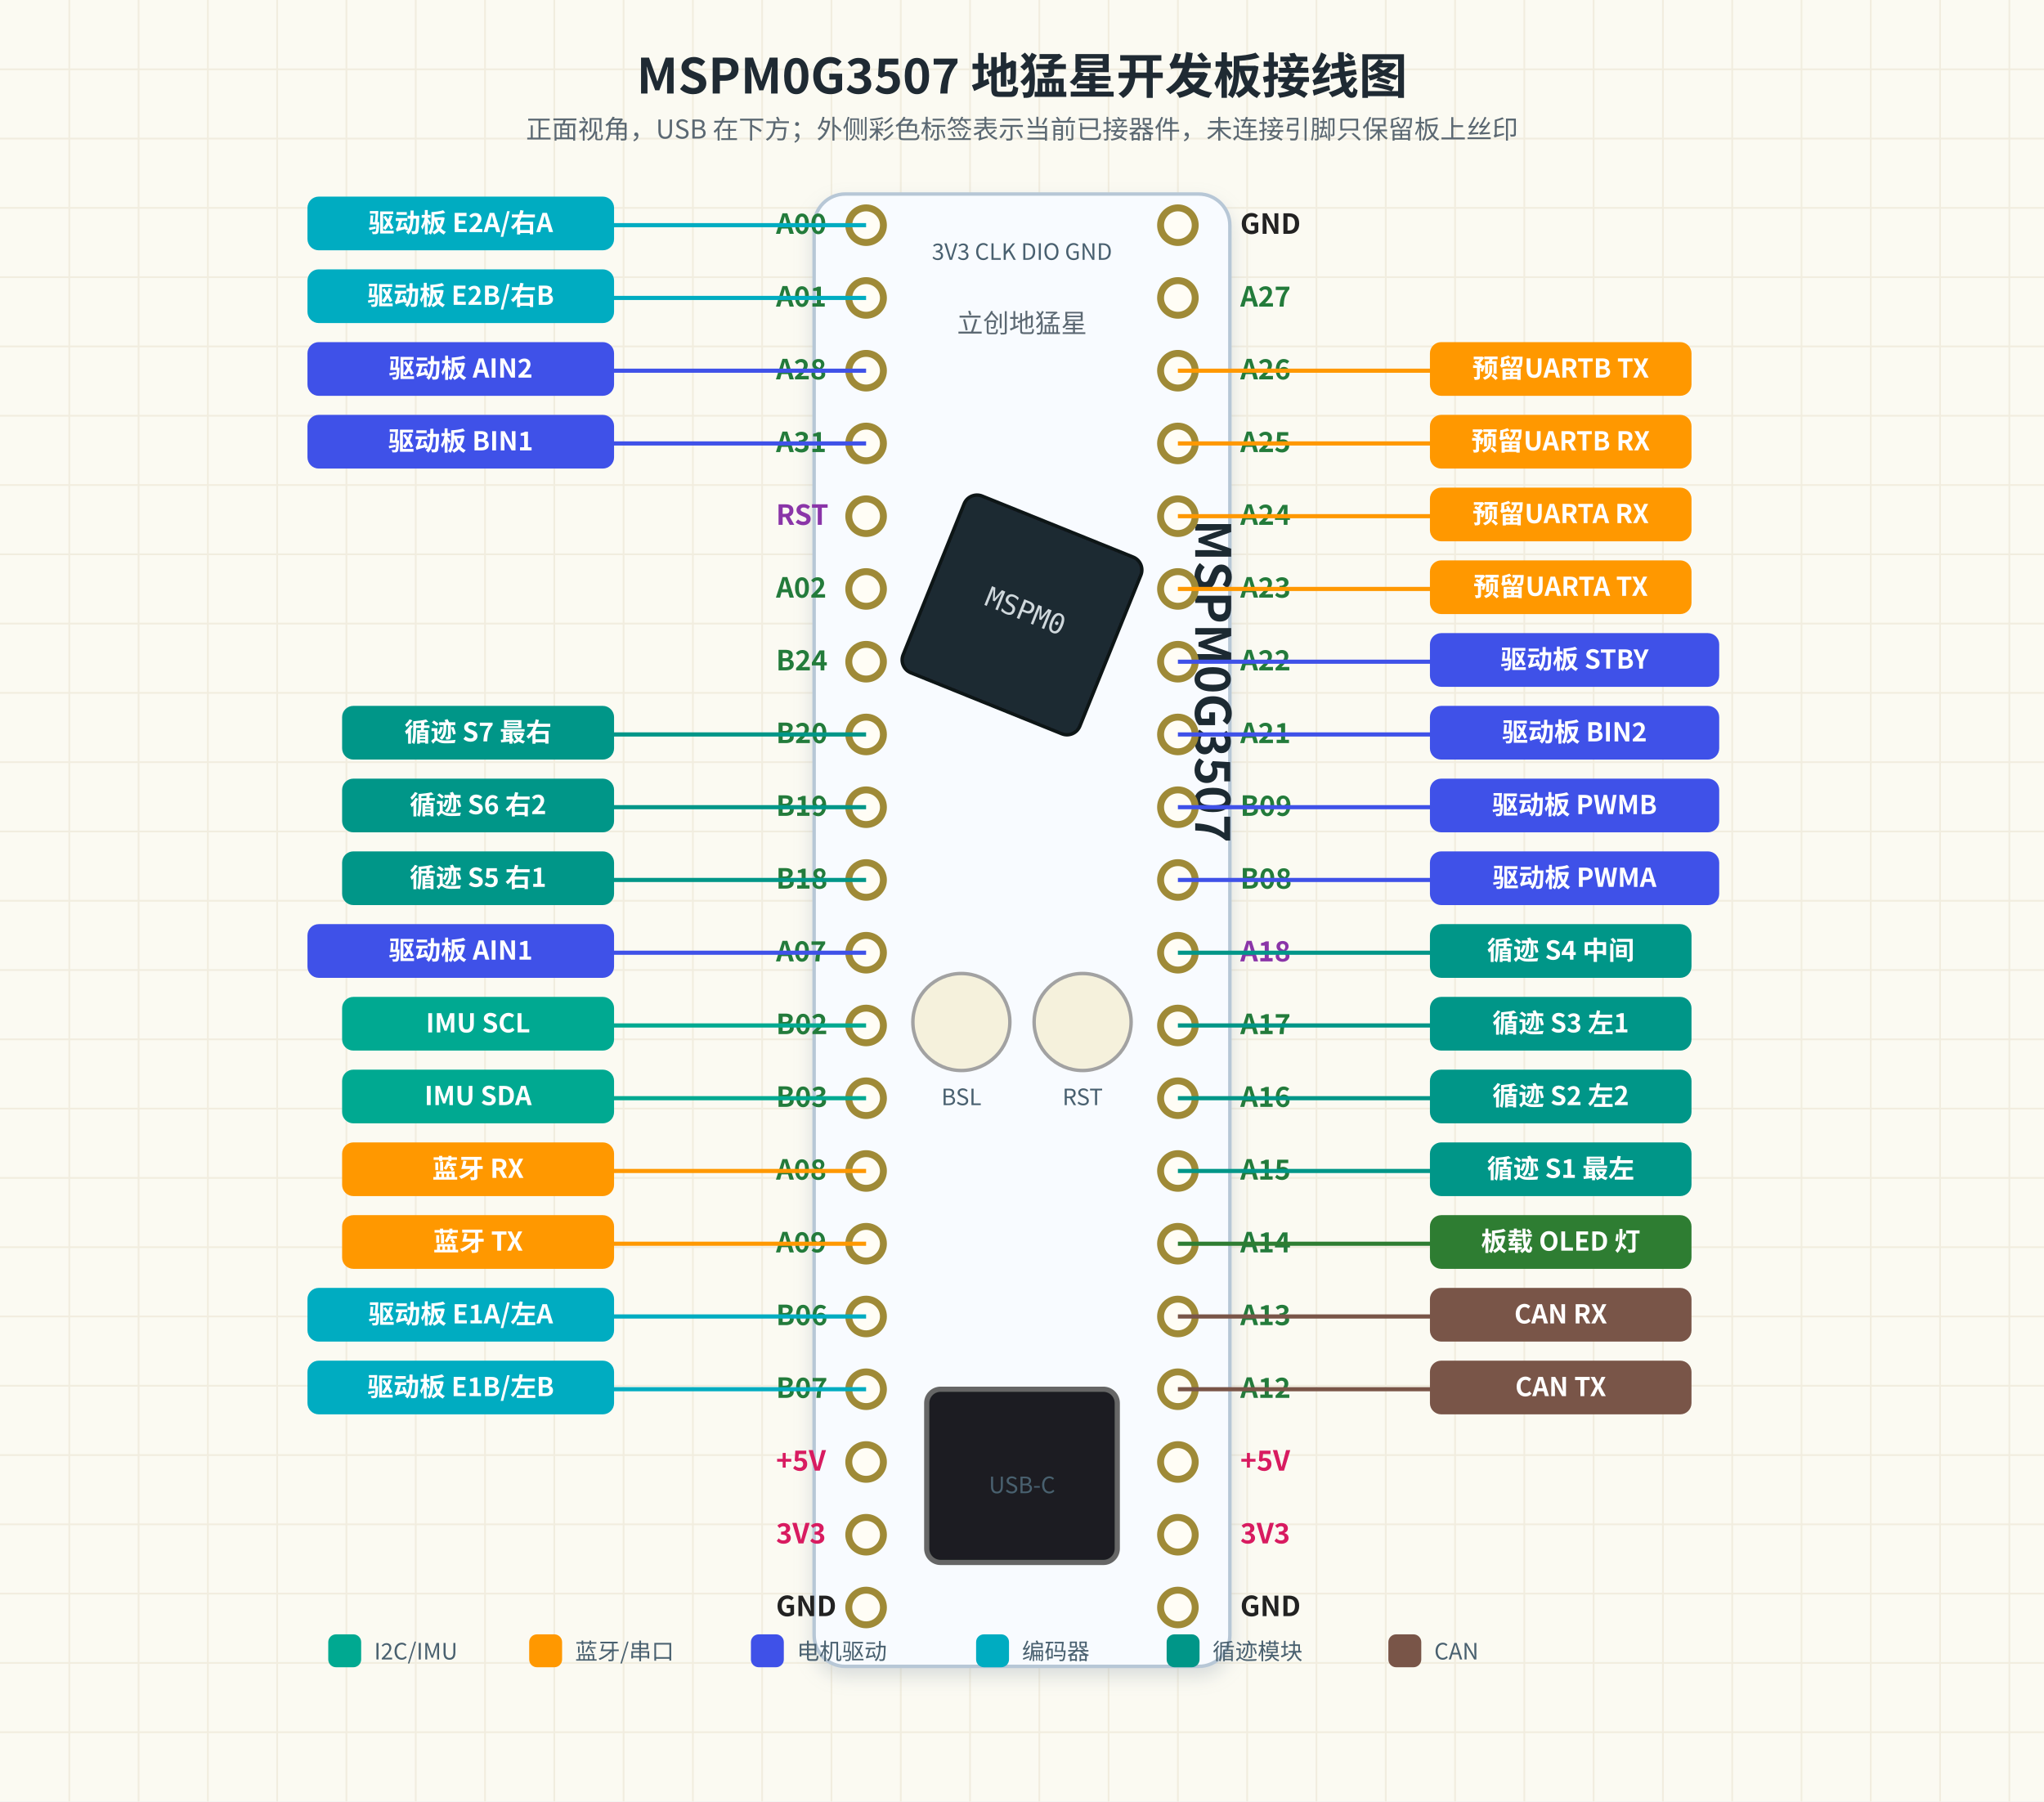
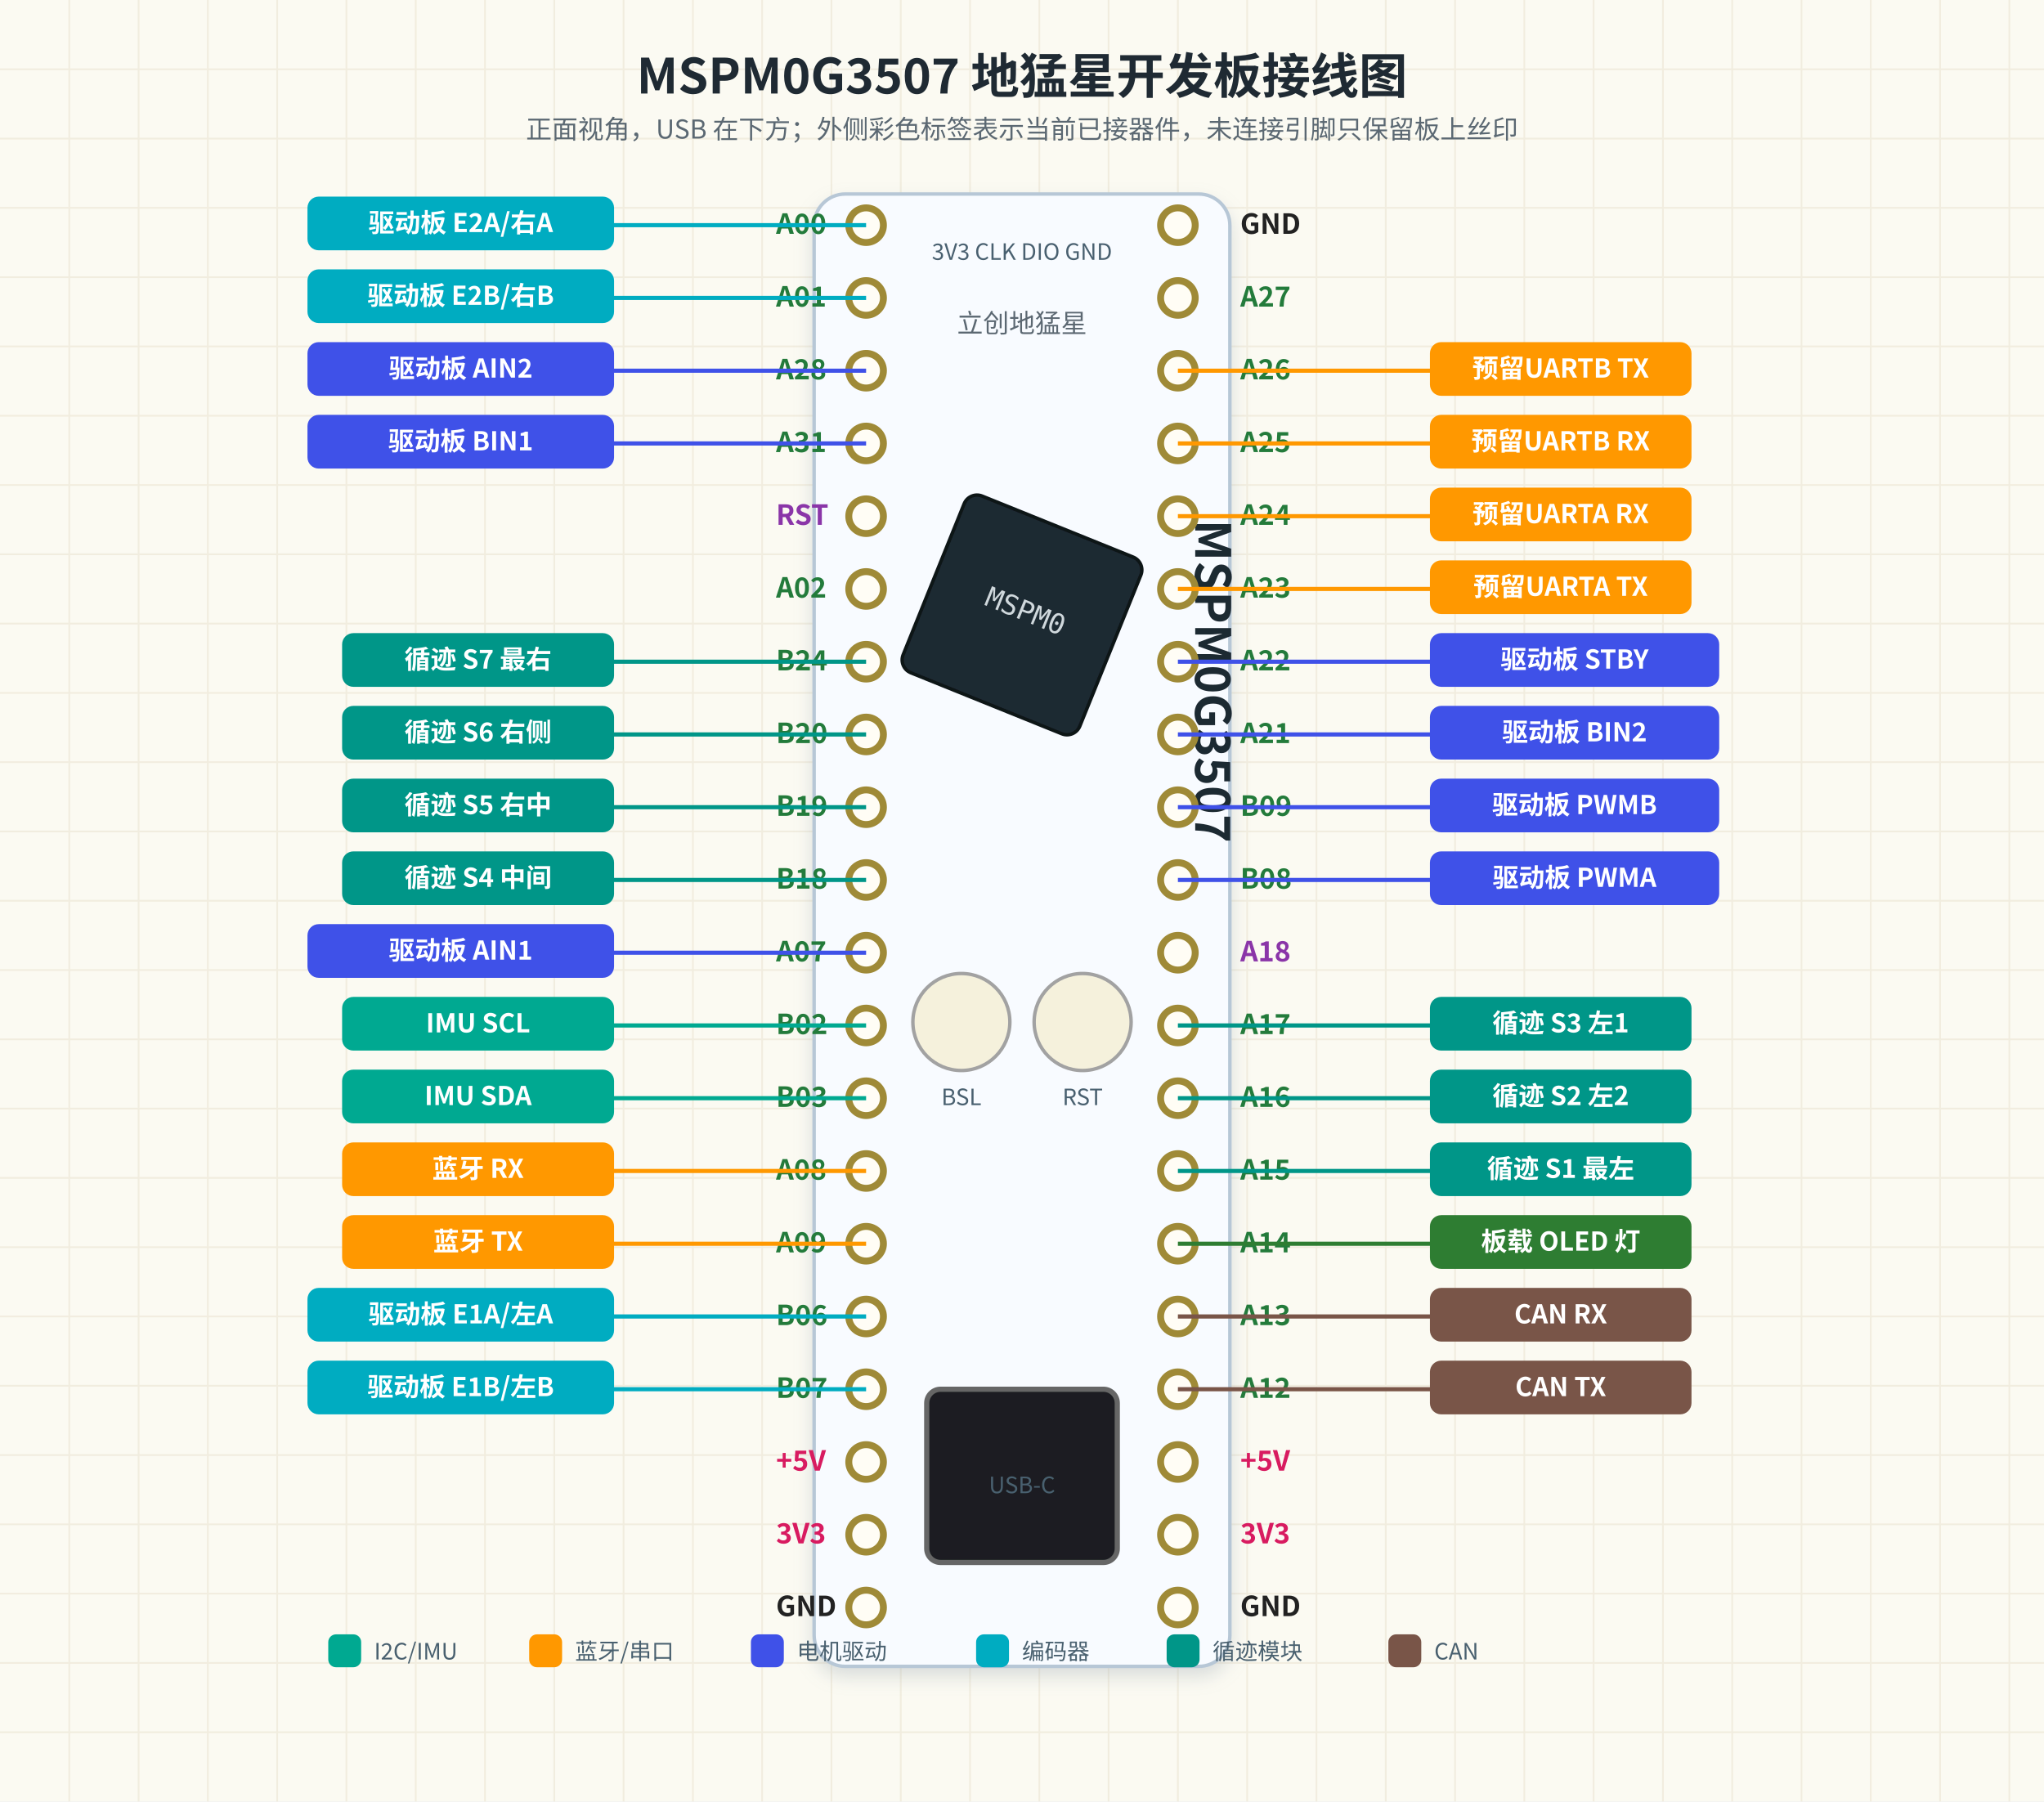
<svg xmlns="http://www.w3.org/2000/svg" width="1180" height="1040" viewBox="0 0 1180 1040">
  <defs>
    <style>
      .bg { fill: #fbfaf2; }
      .grid { stroke: #eee8d8; stroke-width: 1; }
      .board { fill: #f8fbff; stroke: #b7c7d6; stroke-width: 2; }
      .chip { fill: #1f2a33; stroke: #0e1419; stroke-width: 2; }
      .pin { fill: #fffdf5; stroke: #9f8a37; stroke-width: 4; }
      .pinText { font: 700 16px "Microsoft YaHei", "Noto Sans CJK SC", Arial, sans-serif; fill: #237b3b; }
      .pinTextPurple { font: 700 16px "Microsoft YaHei", "Noto Sans CJK SC", Arial, sans-serif; fill: #8a35a8; }
      .powerText { font: 700 16px "Microsoft YaHei", "Noto Sans CJK SC", Arial, sans-serif; fill: #d81b60; }
      .groundText { font: 700 16px "Microsoft YaHei", "Noto Sans CJK SC", Arial, sans-serif; fill: #222; }
      .title { font: 700 28px "Microsoft YaHei", "Noto Sans CJK SC", Arial, sans-serif; fill: #1f2a33; }
      .sub { font: 15px "Microsoft YaHei", "Noto Sans CJK SC", Arial, sans-serif; fill: #5b6872; }
      .labelText { font: 700 15px "Microsoft YaHei", "Noto Sans CJK SC", Arial, sans-serif; fill: white; }
      .small { font: 13px "Microsoft YaHei", "Noto Sans CJK SC", Arial, sans-serif; fill: #49606f; }
      .wire { fill: none; stroke-width: 2.4; }
      .i2c { fill: #00a991; stroke: #00a991; }
      .uart { fill: #ff9800; stroke: #ff9800; }
      .motor { fill: #3f51e8; stroke: #3f51e8; }
      .enc { fill: #00acc1; stroke: #00acc1; }
      .line { fill: #009688; stroke: #009688; }
      .can { fill: #795548; stroke: #795548; }
      .oled { fill: #2e7d32; stroke: #2e7d32; }
      .io { fill: #8bc34a; stroke: #8bc34a; }
      .adc { fill: #f06292; stroke: #f06292; }
      .servo { fill: #ab47bc; stroke: #ab47bc; }
      .power { fill: #e91e63; stroke: #e91e63; }
      .gnd { fill: #333; stroke: #333; }
    </style>
    <filter id="shadow" x="-10%" y="-10%" width="120%" height="120%">
      <feDropShadow dx="0" dy="5" stdDeviation="5" flood-color="#9aa8b1" flood-opacity="0.35" />
    </filter>
  </defs>
  <rect class="bg" width="1180" height="1040" />
  <g opacity="0.75">
    <path class="grid" d="M0 40H1180M0 80H1180M0 120H1180M0 160H1180M0 200H1180M0 240H1180M0 280H1180M0 320H1180M0 360H1180M0 400H1180M0 440H1180M0 480H1180M0 520H1180M0 560H1180M0 600H1180M0 640H1180M0 680H1180M0 720H1180M0 760H1180M0 800H1180M0 840H1180M0 880H1180M0 920H1180M0 960H1180M0 1000H1180" />
    <path class="grid" d="M40 0V1040M80 0V1040M120 0V1040M160 0V1040M200 0V1040M240 0V1040M280 0V1040M320 0V1040M360 0V1040M400 0V1040M440 0V1040M480 0V1040M520 0V1040M560 0V1040M600 0V1040M640 0V1040M680 0V1040M720 0V1040M760 0V1040M800 0V1040M840 0V1040M880 0V1040M920 0V1040M960 0V1040M1000 0V1040M1040 0V1040M1080 0V1040M1120 0V1040M1160 0V1040" />
  </g>
  <text x="590" y="54" class="title" text-anchor="middle">MSPM0G3507 地猛星开发板接线图</text>
  <text x="590" y="80" class="sub" text-anchor="middle">正面视角，USB 在下方；外侧彩色标签表示当前已接器件，未连接引脚只保留板上丝印</text>
  <g filter="url(#shadow)">
    <rect x="470" y="112" width="240" height="850" rx="18" class="board" />
    <text x="590" y="150" class="small" text-anchor="middle">3V3  CLK  DIO  GND</text>
    <text x="590" y="192" class="sub" text-anchor="middle">立创地猛星</text>
    <text x="690" y="300" class="title" transform="rotate(90 690 300)" font-size="22">MSPM0G3507</text>
    <rect x="535" y="300" width="110" height="110" rx="8" class="chip" transform="rotate(22 590 355)" />
    <text x="590" y="358" font-family="Consolas, monospace" font-size="16" fill="#cfd8dc" text-anchor="middle" transform="rotate(22 590 358)">MSPM0</text>
    <circle cx="555" cy="590" r="28" fill="#f5f1dc" stroke="#a2a2a2" stroke-width="2" />
    <circle cx="625" cy="590" r="28" fill="#f5f1dc" stroke="#a2a2a2" stroke-width="2" />
    <text x="555" y="638" class="small" text-anchor="middle">BSL</text>
    <text x="625" y="638" class="small" text-anchor="middle">RST</text>
    <rect x="535" y="802" width="110" height="100" rx="8" fill="#1c1f22" stroke="#666" stroke-width="3" />
    <text x="590" y="862" class="small" text-anchor="middle" fill="#e9eef2">USB-C</text>
  </g>
  <g id="left-pins">
    <circle class="pin" cx="500" cy="130" r="10" />
    <text class="pinText" x="448" y="135">A00</text>
    <circle class="pin" cx="500" cy="172" r="10" />
    <text class="pinText" x="448" y="177">A01</text>
    <circle class="pin" cx="500" cy="214" r="10" />
    <text class="pinText" x="448" y="219">A28</text>
    <circle class="pin" cx="500" cy="256" r="10" />
    <text class="pinText" x="448" y="261">A31</text>
    <circle class="pin" cx="500" cy="298" r="10" />
    <text class="pinTextPurple" x="448" y="303">RST</text>
    <circle class="pin" cx="500" cy="340" r="10" />
    <text class="pinText" x="448" y="345">A02</text>
    <circle class="pin" cx="500" cy="382" r="10" />
    <text class="pinText" x="448" y="387">B24</text>
    <circle class="pin" cx="500" cy="424" r="10" />
    <text class="pinText" x="448" y="429">B20</text>
    <circle class="pin" cx="500" cy="466" r="10" />
    <text class="pinText" x="448" y="471">B19</text>
    <circle class="pin" cx="500" cy="508" r="10" />
    <text class="pinText" x="448" y="513">B18</text>
    <circle class="pin" cx="500" cy="550" r="10" />
    <text class="pinText" x="448" y="555">A07</text>
    <circle class="pin" cx="500" cy="592" r="10" />
    <text class="pinText" x="448" y="597">B02</text>
    <circle class="pin" cx="500" cy="634" r="10" />
    <text class="pinText" x="448" y="639">B03</text>
    <circle class="pin" cx="500" cy="676" r="10" />
    <text class="pinText" x="448" y="681">A08</text>
    <circle class="pin" cx="500" cy="718" r="10" />
    <text class="pinText" x="448" y="723">A09</text>
    <circle class="pin" cx="500" cy="760" r="10" />
    <text class="pinText" x="448" y="765">B06</text>
    <circle class="pin" cx="500" cy="802" r="10" />
    <text class="pinText" x="448" y="807">B07</text>
    <circle class="pin" cx="500" cy="844" r="10" />
    <text class="powerText" x="448" y="849">+5V</text>
    <circle class="pin" cx="500" cy="886" r="10" />
    <text class="powerText" x="448" y="891">3V3</text>
    <circle class="pin" cx="500" cy="928" r="10" />
    <text class="groundText" x="448" y="933">GND</text>
  </g>
  <g id="right-pins">
    <circle class="pin" cx="680" cy="130" r="10" />
    <text class="groundText" x="716" y="135">GND</text>
    <circle class="pin" cx="680" cy="172" r="10" />
    <text class="pinText" x="716" y="177">A27</text>
    <circle class="pin" cx="680" cy="214" r="10" />
    <text class="pinText" x="716" y="219">A26</text>
    <circle class="pin" cx="680" cy="256" r="10" />
    <text class="pinText" x="716" y="261">A25</text>
    <circle class="pin" cx="680" cy="298" r="10" />
    <text class="pinText" x="716" y="303">A24</text>
    <circle class="pin" cx="680" cy="340" r="10" />
    <text class="pinText" x="716" y="345">A23</text>
    <circle class="pin" cx="680" cy="382" r="10" />
    <text class="pinText" x="716" y="387">A22</text>
    <circle class="pin" cx="680" cy="424" r="10" />
    <text class="pinText" x="716" y="429">A21</text>
    <circle class="pin" cx="680" cy="466" r="10" />
    <text class="pinText" x="716" y="471">B09</text>
    <circle class="pin" cx="680" cy="508" r="10" />
    <text class="pinText" x="716" y="513">B08</text>
    <circle class="pin" cx="680" cy="550" r="10" />
    <text class="pinTextPurple" x="716" y="555">A18</text>
    <circle class="pin" cx="680" cy="592" r="10" />
    <text class="pinText" x="716" y="597">A17</text>
    <circle class="pin" cx="680" cy="634" r="10" />
    <text class="pinText" x="716" y="639">A16</text>
    <circle class="pin" cx="680" cy="676" r="10" />
    <text class="pinText" x="716" y="681">A15</text>
    <circle class="pin" cx="680" cy="718" r="10" />
    <text class="pinText" x="716" y="723">A14</text>
    <circle class="pin" cx="680" cy="760" r="10" />
    <text class="pinText" x="716" y="765">A13</text>
    <circle class="pin" cx="680" cy="802" r="10" />
    <text class="pinText" x="716" y="807">A12</text>
    <circle class="pin" cx="680" cy="844" r="10" />
    <text class="powerText" x="716" y="849">+5V</text>
    <circle class="pin" cx="680" cy="886" r="10" />
    <text class="powerText" x="716" y="891">3V3</text>
    <circle class="pin" cx="680" cy="928" r="10" />
    <text class="groundText" x="716" y="933">GND</text>
  </g>
  <g id="labels-left">
    <path class="wire enc" d="M500 130 C420 130 392 130 354 130" />
    <rect class="enc" x="178" y="114" width="176" height="30" rx="6" />
    <text class="labelText" x="266" y="134" text-anchor="middle">驱动板 E2A/右A</text>
    <path class="wire enc" d="M500 172 C420 172 392 172 354 172" />
    <rect class="enc" x="178" y="156" width="176" height="30" rx="6" />
    <text class="labelText" x="266" y="176" text-anchor="middle">驱动板 E2B/右B</text>
    <path class="wire motor" d="M500 214 C420 214 392 214 354 214" />
    <rect class="motor" x="178" y="198" width="176" height="30" rx="6" />
    <text class="labelText" x="266" y="218" text-anchor="middle">驱动板 AIN2</text>
    <path class="wire motor" d="M500 256 C420 256 392 256 354 256" />
    <rect class="motor" x="178" y="240" width="176" height="30" rx="6" />
    <text class="labelText" x="266" y="260" text-anchor="middle">驱动板 BIN1</text>
+     <path class="wire line" d="M500 382 C420 382 392 382 354 382" />
+     <rect class="line" x="198" y="366" width="156" height="30" rx="6" />
+     <text class="labelText" x="276" y="386" text-anchor="middle">循迹 S7 最右</text>
    <path class="wire line" d="M500 424 C420 424 392 424 354 424" />
    <rect class="line" x="198" y="408" width="156" height="30" rx="6" />
-     <text class="labelText" x="276" y="428" text-anchor="middle">循迹 S7 最右</text>
+     <text class="labelText" x="276" y="428" text-anchor="middle">循迹 S6 右侧</text>
    <path class="wire line" d="M500 466 C420 466 392 466 354 466" />
    <rect class="line" x="198" y="450" width="156" height="30" rx="6" />
-     <text class="labelText" x="276" y="470" text-anchor="middle">循迹 S6 右2</text>
+     <text class="labelText" x="276" y="470" text-anchor="middle">循迹 S5 右中</text>
    <path class="wire line" d="M500 508 C420 508 392 508 354 508" />
    <rect class="line" x="198" y="492" width="156" height="30" rx="6" />
-     <text class="labelText" x="276" y="512" text-anchor="middle">循迹 S5 右1</text>
+     <text class="labelText" x="276" y="512" text-anchor="middle">循迹 S4 中间</text>
    <path class="wire motor" d="M500 550 C420 550 392 550 354 550" />
    <rect class="motor" x="178" y="534" width="176" height="30" rx="6" />
    <text class="labelText" x="266" y="554" text-anchor="middle">驱动板 AIN1</text>
    <path class="wire i2c" d="M500 592 C420 592 392 592 354 592" />
    <rect class="i2c" x="198" y="576" width="156" height="30" rx="6" />
    <text class="labelText" x="276" y="596" text-anchor="middle">IMU SCL</text>
    <path class="wire i2c" d="M500 634 C420 634 392 634 354 634" />
    <rect class="i2c" x="198" y="618" width="156" height="30" rx="6" />
    <text class="labelText" x="276" y="638" text-anchor="middle">IMU SDA</text>
    <path class="wire uart" d="M500 676 C420 676 392 676 354 676" />
    <rect class="uart" x="198" y="660" width="156" height="30" rx="6" />
    <text class="labelText" x="276" y="680" text-anchor="middle">蓝牙 RX</text>
    <path class="wire uart" d="M500 718 C420 718 392 718 354 718" />
    <rect class="uart" x="198" y="702" width="156" height="30" rx="6" />
    <text class="labelText" x="276" y="722" text-anchor="middle">蓝牙 TX</text>
    <path class="wire enc" d="M500 760 C420 760 392 760 354 760" />
    <rect class="enc" x="178" y="744" width="176" height="30" rx="6" />
    <text class="labelText" x="266" y="764" text-anchor="middle">驱动板 E1A/左A</text>
    <path class="wire enc" d="M500 802 C420 802 392 802 354 802" />
    <rect class="enc" x="178" y="786" width="176" height="30" rx="6" />
    <text class="labelText" x="266" y="806" text-anchor="middle">驱动板 E1B/左B</text>
  </g>
  <g id="labels-right">
    <path class="wire uart" d="M680 214 C760 214 792 214 826 214" />
    <rect class="uart" x="826" y="198" width="150" height="30" rx="6" />
    <text class="labelText" x="901" y="218" text-anchor="middle">预留UARTB TX</text>
    <path class="wire uart" d="M680 256 C760 256 792 256 826 256" />
    <rect class="uart" x="826" y="240" width="150" height="30" rx="6" />
    <text class="labelText" x="901" y="260" text-anchor="middle">预留UARTB RX</text>
    <path class="wire uart" d="M680 298 C760 298 792 298 826 298" />
    <rect class="uart" x="826" y="282" width="150" height="30" rx="6" />
    <text class="labelText" x="901" y="302" text-anchor="middle">预留UARTA RX</text>
    <path class="wire uart" d="M680 340 C760 340 792 340 826 340" />
    <rect class="uart" x="826" y="324" width="150" height="30" rx="6" />
    <text class="labelText" x="901" y="344" text-anchor="middle">预留UARTA TX</text>
    <path class="wire motor" d="M680 382 C760 382 792 382 826 382" />
    <rect class="motor" x="826" y="366" width="166" height="30" rx="6" />
    <text class="labelText" x="909" y="386" text-anchor="middle">驱动板 STBY</text>
    <path class="wire motor" d="M680 424 C760 424 792 424 826 424" />
    <rect class="motor" x="826" y="408" width="166" height="30" rx="6" />
    <text class="labelText" x="909" y="428" text-anchor="middle">驱动板 BIN2</text>
    <path class="wire motor" d="M680 466 C760 466 792 466 826 466" />
    <rect class="motor" x="826" y="450" width="166" height="30" rx="6" />
    <text class="labelText" x="909" y="470" text-anchor="middle">驱动板 PWMB</text>
    <path class="wire motor" d="M680 508 C760 508 792 508 826 508" />
    <rect class="motor" x="826" y="492" width="166" height="30" rx="6" />
    <text class="labelText" x="909" y="512" text-anchor="middle">驱动板 PWMA</text>
-     <path class="wire line" d="M680 550 C760 550 792 550 826 550" />
-     <rect class="line" x="826" y="534" width="150" height="30" rx="6" />
-     <text class="labelText" x="901" y="554" text-anchor="middle">循迹 S4 中间</text>
    <path class="wire line" d="M680 592 C760 592 792 592 826 592" />
    <rect class="line" x="826" y="576" width="150" height="30" rx="6" />
    <text class="labelText" x="901" y="596" text-anchor="middle">循迹 S3 左1</text>
    <path class="wire line" d="M680 634 C760 634 792 634 826 634" />
    <rect class="line" x="826" y="618" width="150" height="30" rx="6" />
    <text class="labelText" x="901" y="638" text-anchor="middle">循迹 S2 左2</text>
    <path class="wire line" d="M680 676 C760 676 792 676 826 676" />
    <rect class="line" x="826" y="660" width="150" height="30" rx="6" />
    <text class="labelText" x="901" y="680" text-anchor="middle">循迹 S1 最左</text>
    <path class="wire oled" d="M680 718 C760 718 792 718 826 718" />
    <rect class="oled" x="826" y="702" width="150" height="30" rx="6" />
    <text class="labelText" x="901" y="722" text-anchor="middle">板载 OLED 灯</text>
    <path class="wire can" d="M680 760 C760 760 792 760 826 760" />
    <rect class="can" x="826" y="744" width="150" height="30" rx="6" />
    <text class="labelText" x="901" y="764" text-anchor="middle">CAN RX</text>
    <path class="wire can" d="M680 802 C760 802 792 802 826 802" />
    <rect class="can" x="826" y="786" width="150" height="30" rx="6" />
    <text class="labelText" x="901" y="806" text-anchor="middle">CAN TX</text>
  </g>
  <g transform="translate(190 944)">
    <rect class="i2c" x="0" y="0" width="18" height="18" rx="4" />
    <text class="small" x="26" y="14">I2C/IMU</text>
    <rect class="uart" x="116" y="0" width="18" height="18" rx="4" />
    <text class="small" x="142" y="14">蓝牙/串口</text>
    <rect class="motor" x="244" y="0" width="18" height="18" rx="4" />
    <text class="small" x="270" y="14">电机驱动</text>
    <rect class="enc" x="374" y="0" width="18" height="18" rx="4" />
    <text class="small" x="400" y="14">编码器</text>
    <rect class="line" x="484" y="0" width="18" height="18" rx="4" />
    <text class="small" x="510" y="14">循迹模块</text>
    <rect class="can" x="612" y="0" width="18" height="18" rx="4" />
    <text class="small" x="638" y="14">CAN</text>
  </g>
</svg>
